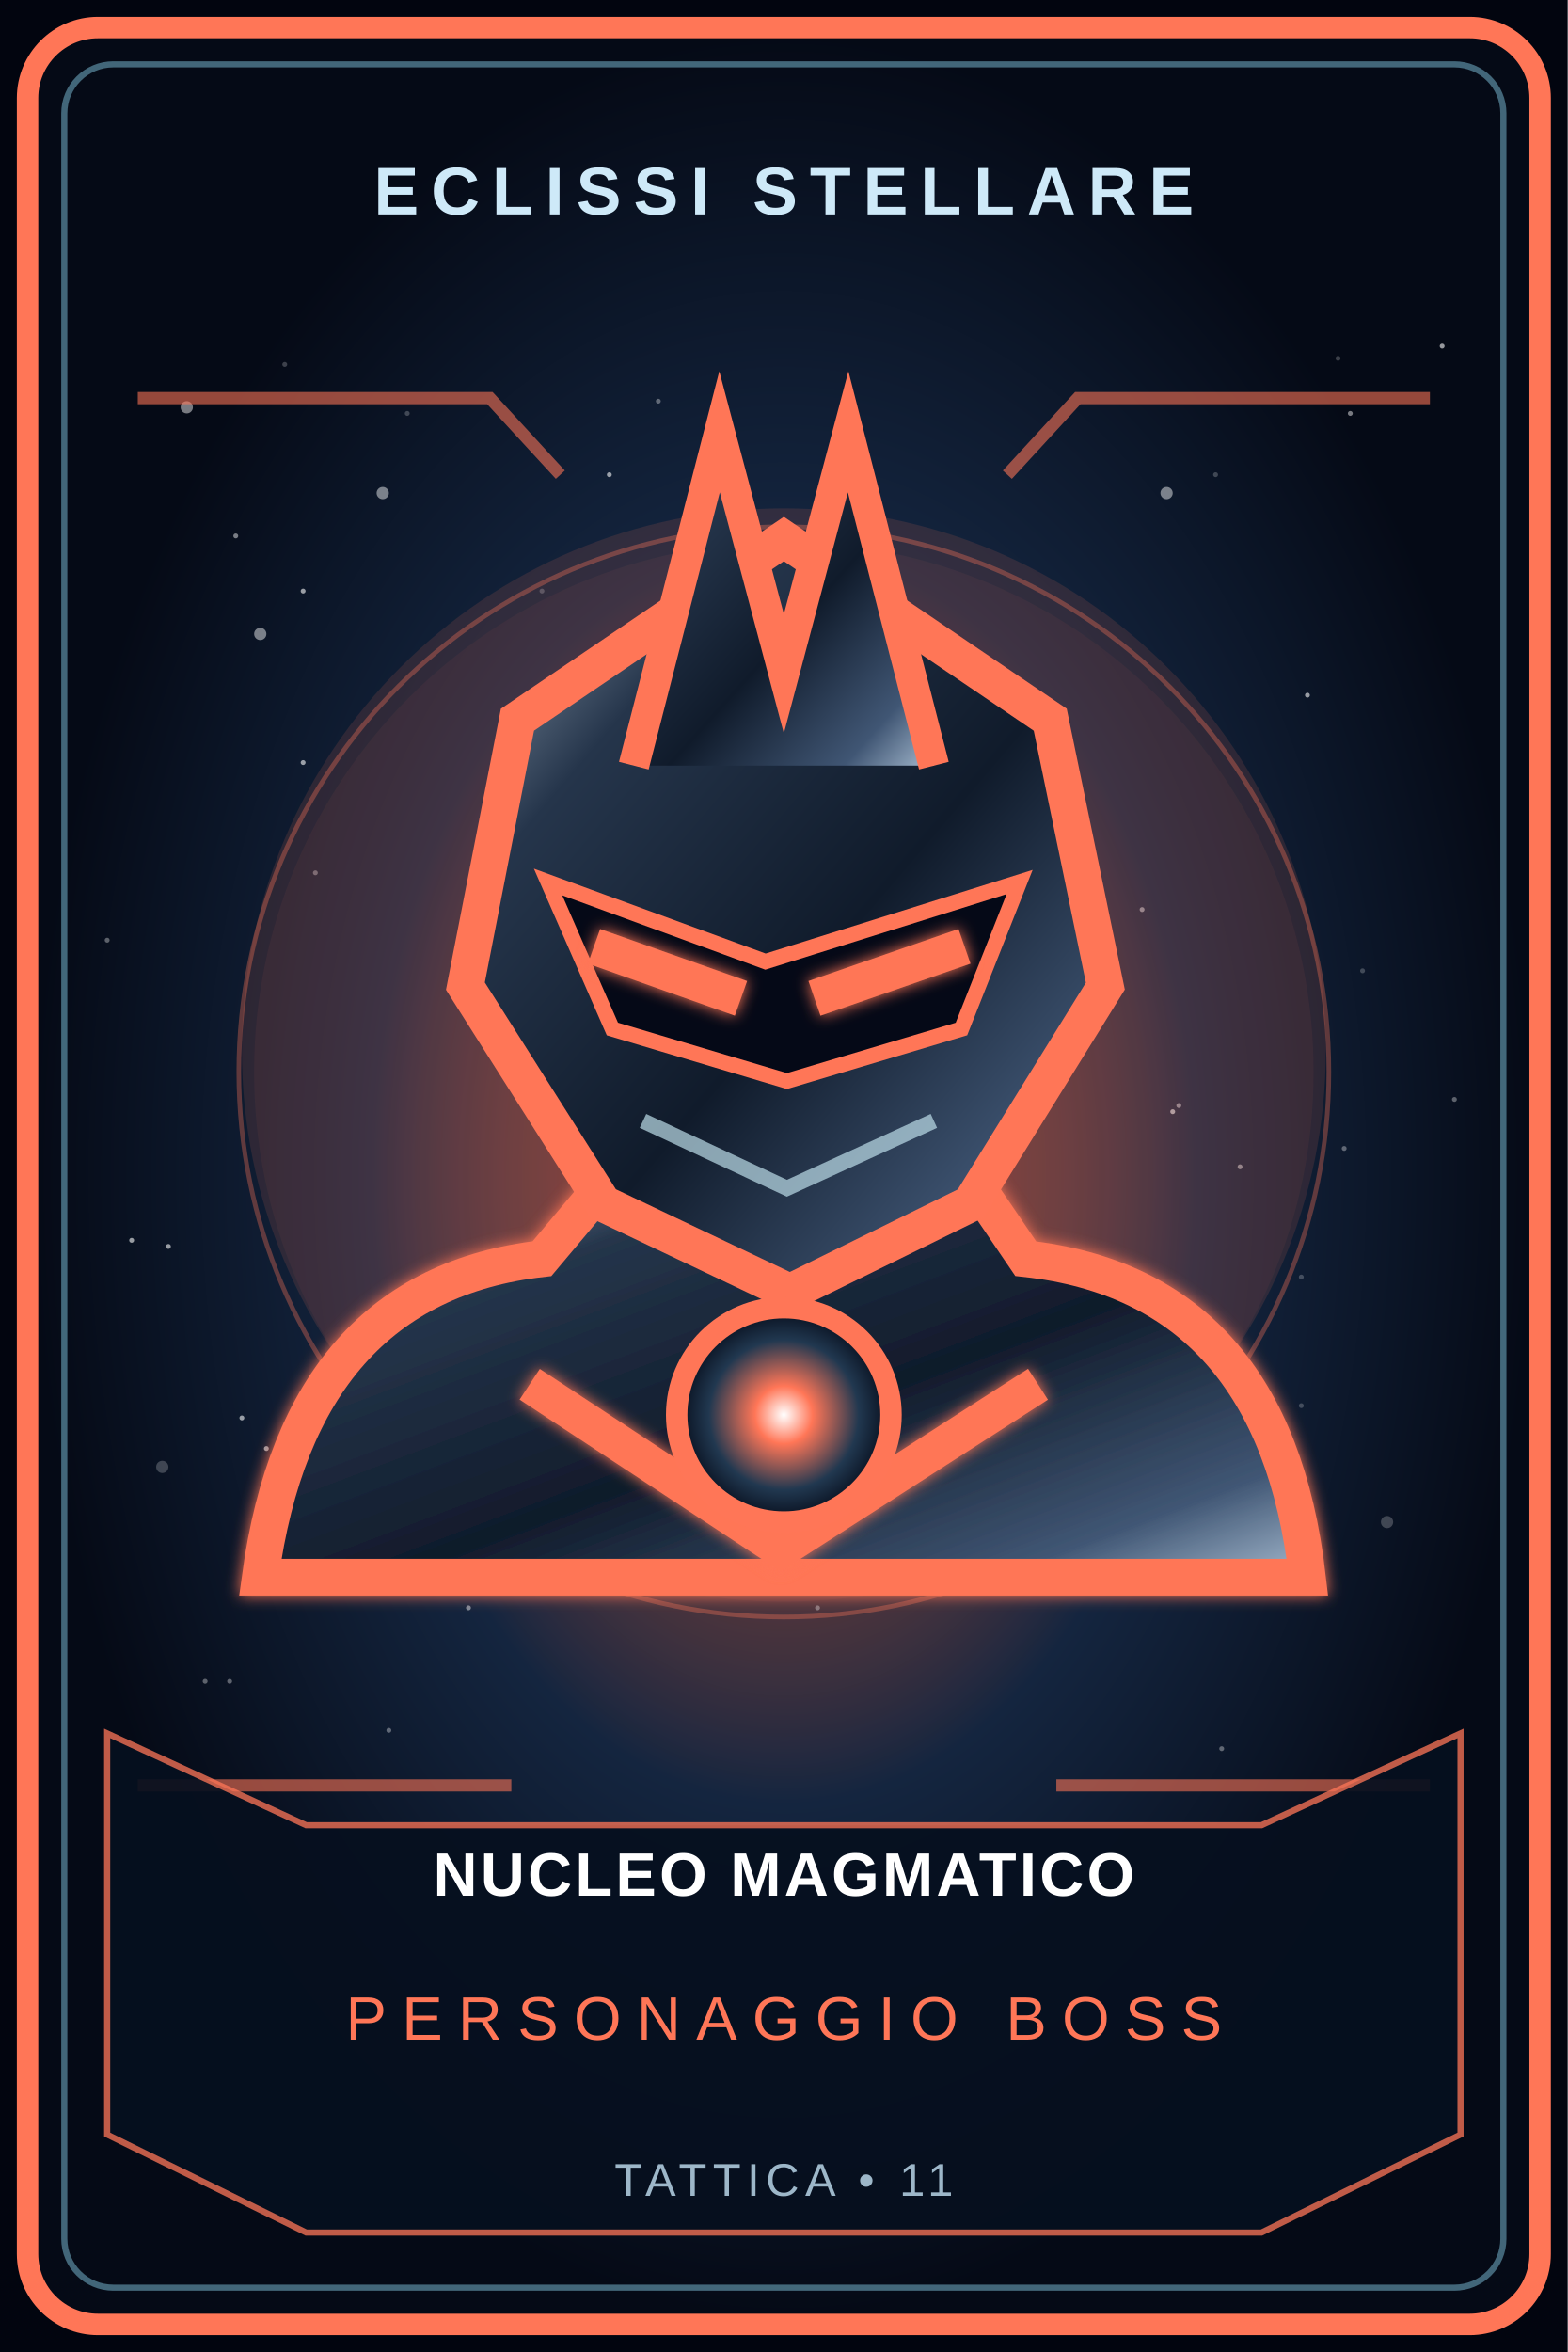
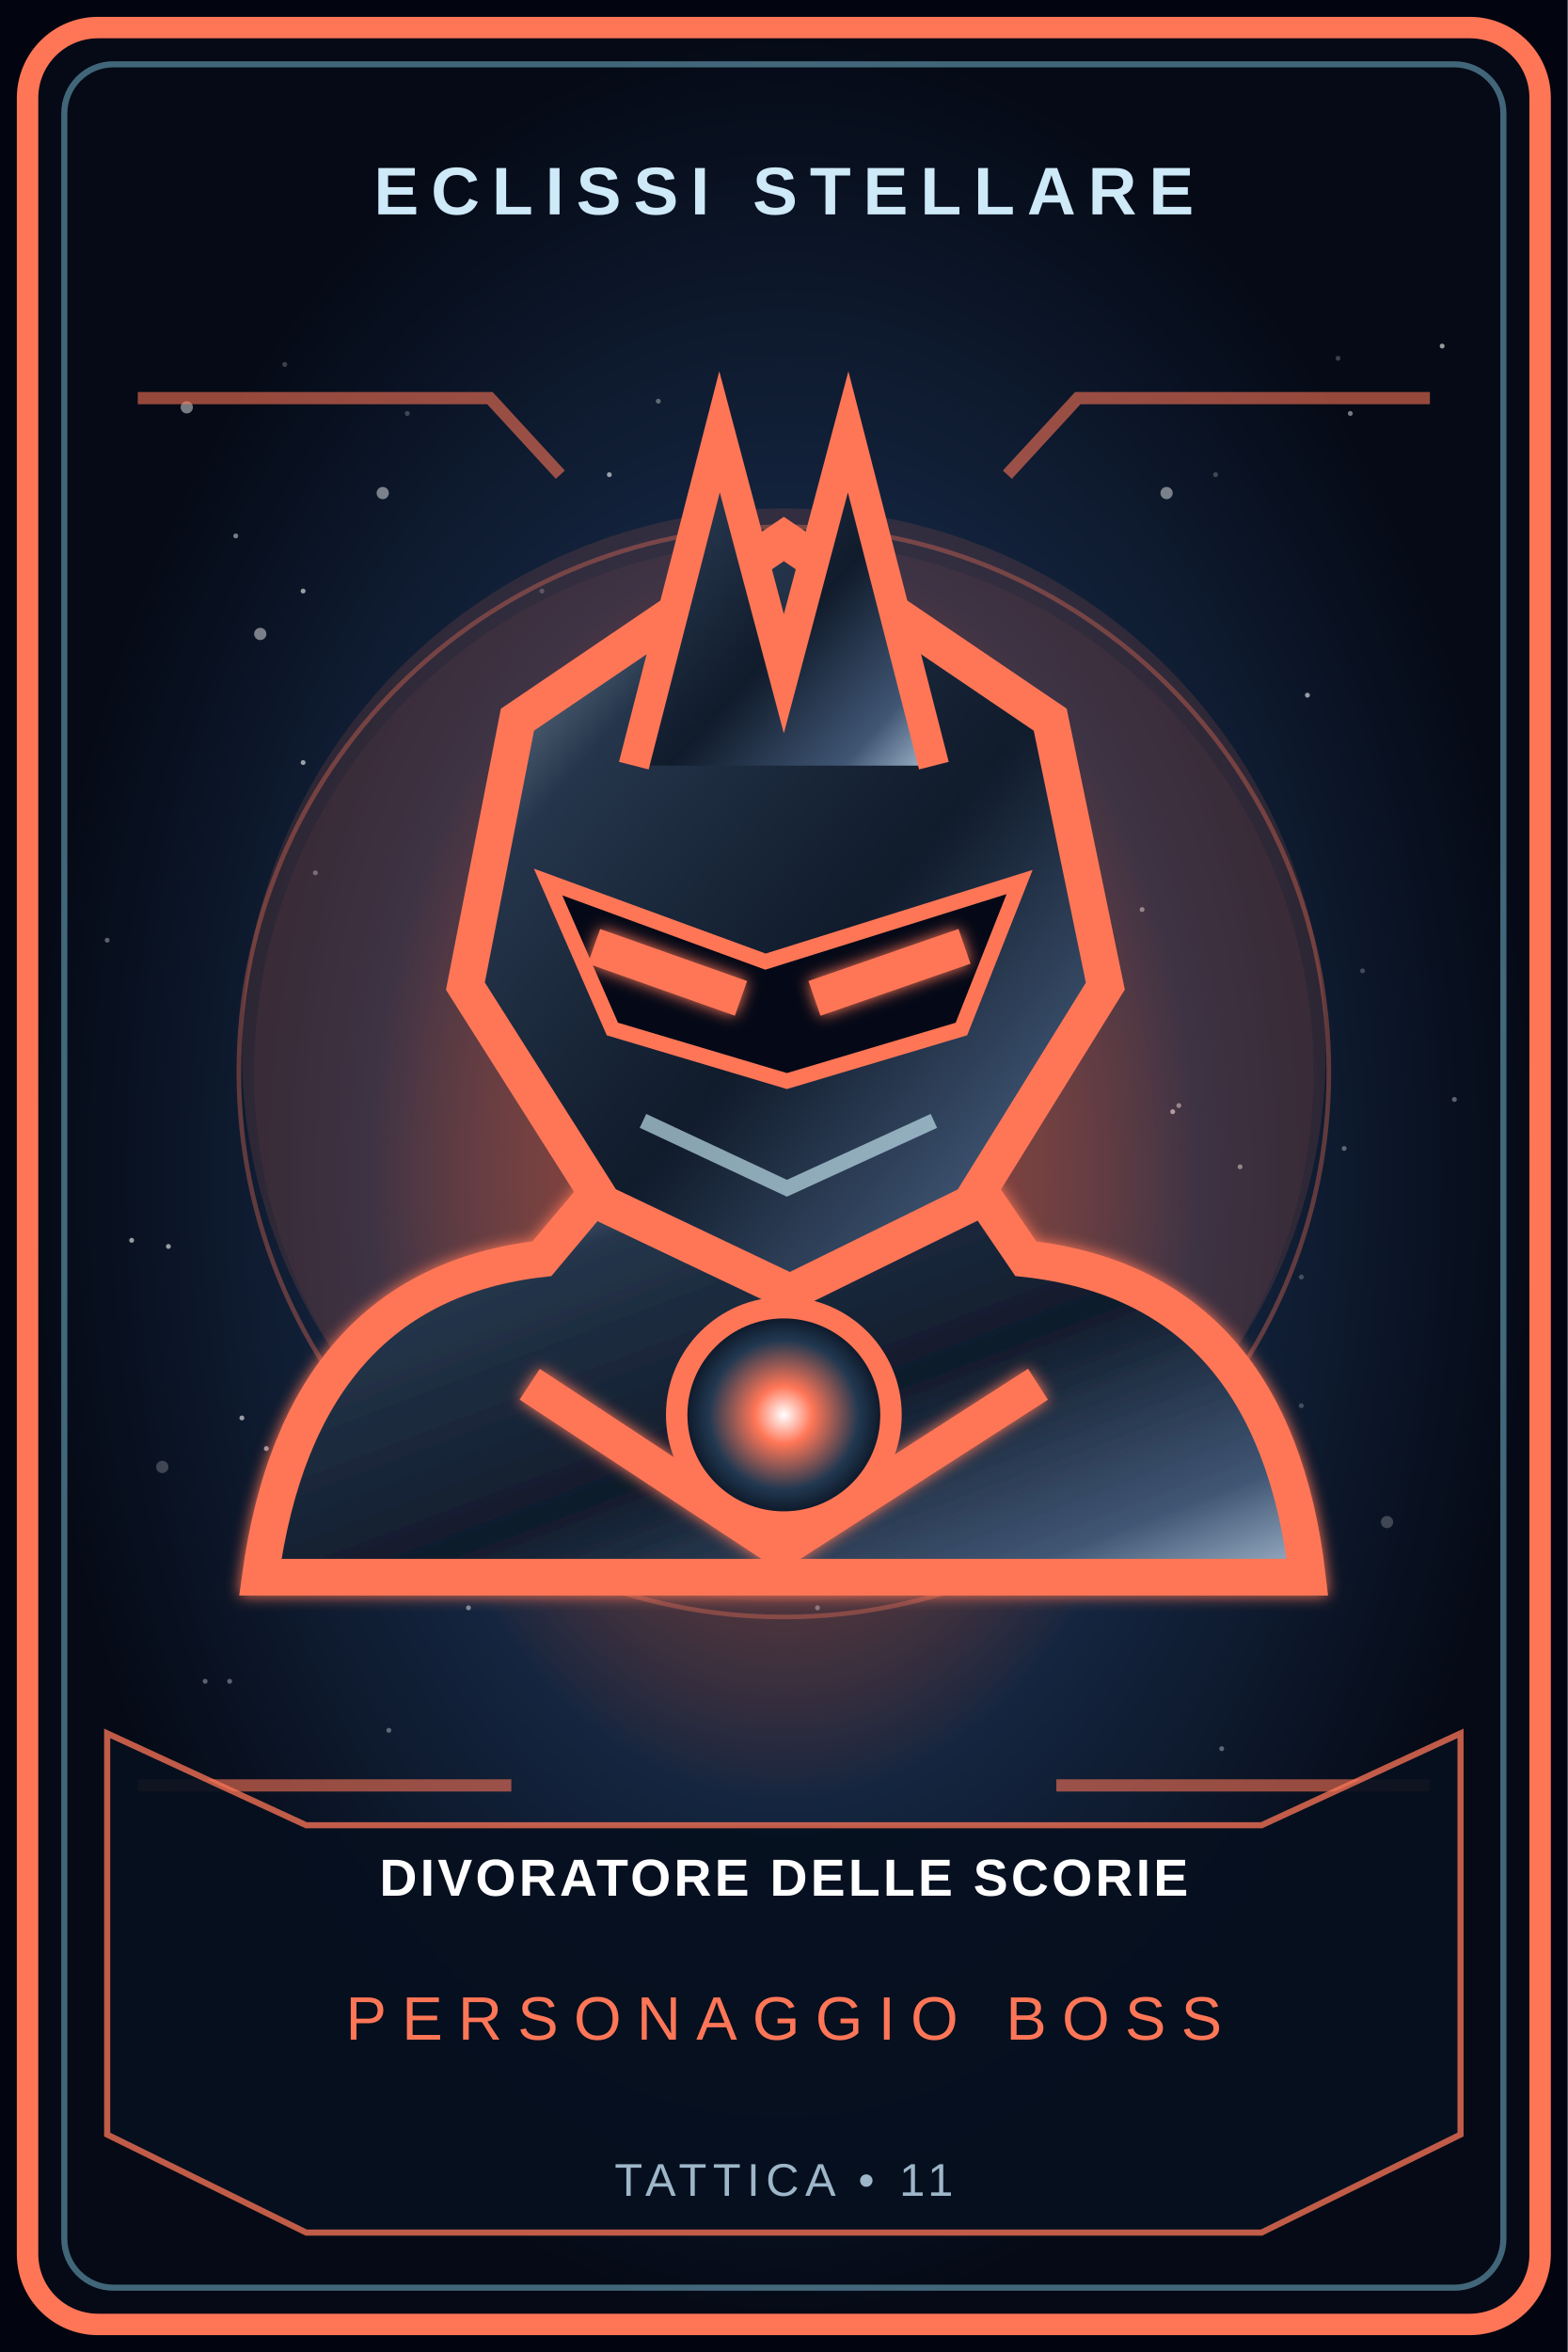
<svg xmlns="http://www.w3.org/2000/svg" width="512" height="768" viewBox="0 0 512 768" role="img" aria-label="Divoratore delle Scorie">
  <defs>
    <radialGradient id="bg">
      <stop offset="0" stop-color="#ff7657" stop-opacity=".42" />
      <stop offset=".55" stop-color="#14253f" />
      <stop offset="1" stop-color="#050a16" />
    </radialGradient>
    <linearGradient id="metal" x1="0" x2="1" y1="0" y2="1">
      <stop stop-color="#a3b4c4" />
      <stop offset=".24" stop-color="#25354b" />
      <stop offset=".56" stop-color="#101b2b" />
      <stop offset=".85" stop-color="#405674" />
      <stop offset="1" stop-color="#a4b9ce" />
    </linearGradient>
    <radialGradient id="core">
      <stop stop-color="#ffffff" />
      <stop offset=".27" stop-color="#ff7657" />
      <stop offset=".7" stop-color="#213850" />
      <stop offset="1" stop-color="#060c1a" />
    </radialGradient>
    <filter id="glow" x="-80%" y="-80%" width="260%" height="260%">
      <feGaussianBlur stdDeviation="2.5" result="g" />
      <feMerge>
        <feMergeNode in="g" />
        <feMergeNode in="SourceGraphic" />
      </feMerge>
    </filter>
  </defs>
  <rect width="512" height="768" fill="#02050f" />
  <rect x="9" y="9" width="494" height="750" rx="23" fill="url(#bg)" stroke="#ff7657" stroke-width="7" />
  <rect x="21" y="21" width="470" height="726" rx="16" fill="none" stroke="#8cd7f2" stroke-opacity=".45" stroke-width="2" />
  <circle cx="85" cy="513" r="2" fill="#fff" opacity="0.22" />
  <circle cx="475" cy="359" r="0.8" fill="#fff" opacity="0.34" />
  <circle cx="405" cy="381" r="0.8" fill="#fff" opacity="0.46" />
  <circle cx="43" cy="405" r="0.8" fill="#fff" opacity="0.58" />
  <circle cx="445" cy="317" r="0.8" fill="#fff" opacity="0.22" />
  <circle cx="127" cy="565" r="0.8" fill="#fff" opacity="0.34" />
  <circle cx="381" cy="161" r="2" fill="#fff" opacity="0.46" />
  <circle cx="203" cy="391" r="0.8" fill="#fff" opacity="0.58" />
  <circle cx="93" cy="119" r="0.8" fill="#fff" opacity="0.22" />
  <circle cx="103" cy="285" r="0.8" fill="#fff" opacity="0.34" />
  <circle cx="385" cy="361" r="0.8" fill="#fff" opacity="0.46" />
  <circle cx="311" cy="249" r="0.8" fill="#fff" opacity="0.58" />
  <circle cx="53" cy="479" r="2" fill="#fff" opacity="0.22" />
  <circle cx="35" cy="307" r="0.8" fill="#fff" opacity="0.34" />
  <circle cx="373" cy="297" r="0.8" fill="#fff" opacity="0.46" />
  <circle cx="87" cy="473" r="0.8" fill="#fff" opacity="0.58" />
  <circle cx="105" cy="481" r="0.8" fill="#fff" opacity="0.22" />
  <circle cx="67" cy="549" r="0.8" fill="#fff" opacity="0.34" />
  <circle cx="61" cy="133" r="2" fill="#fff" opacity="0.46" />
  <circle cx="99" cy="193" r="0.8" fill="#fff" opacity="0.58" />
  <circle cx="397" cy="155" r="0.8" fill="#fff" opacity="0.22" />
  <circle cx="179" cy="287" r="0.8" fill="#fff" opacity="0.34" />
  <circle cx="293" cy="227" r="0.8" fill="#fff" opacity="0.46" />
  <circle cx="471" cy="113" r="0.8" fill="#fff" opacity="0.58" />
  <circle cx="453" cy="497" r="2" fill="#fff" opacity="0.22" />
  <circle cx="267" cy="525" r="0.8" fill="#fff" opacity="0.34" />
  <circle cx="153" cy="525" r="0.8" fill="#fff" opacity="0.46" />
  <circle cx="287" cy="445" r="0.8" fill="#fff" opacity="0.58" />
  <circle cx="177" cy="193" r="0.8" fill="#fff" opacity="0.22" />
  <circle cx="171" cy="349" r="0.8" fill="#fff" opacity="0.34" />
  <circle cx="85" cy="207" r="2" fill="#fff" opacity="0.46" />
  <circle cx="427" cy="227" r="0.8" fill="#fff" opacity="0.58" />
  <circle cx="425" cy="417" r="0.8" fill="#fff" opacity="0.22" />
  <circle cx="195" cy="459" r="0.8" fill="#fff" opacity="0.34" />
  <circle cx="441" cy="135" r="0.8" fill="#fff" opacity="0.46" />
  <circle cx="55" cy="407" r="0.8" fill="#fff" opacity="0.58" />
  <circle cx="181" cy="435" r="2" fill="#fff" opacity="0.22" />
  <circle cx="75" cy="549" r="0.8" fill="#fff" opacity="0.34" />
  <circle cx="245" cy="281" r="0.8" fill="#fff" opacity="0.46" />
  <circle cx="99" cy="249" r="0.8" fill="#fff" opacity="0.58" />
  <circle cx="133" cy="135" r="0.8" fill="#fff" opacity="0.22" />
  <circle cx="399" cy="571" r="0.8" fill="#fff" opacity="0.34" />
  <circle cx="125" cy="161" r="2" fill="#fff" opacity="0.46" />
  <circle cx="383" cy="363" r="0.8" fill="#fff" opacity="0.58" />
  <circle cx="425" cy="459" r="0.8" fill="#fff" opacity="0.22" />
  <circle cx="439" cy="375" r="0.8" fill="#fff" opacity="0.34" />
  <circle cx="273" cy="279" r="0.8" fill="#fff" opacity="0.46" />
  <circle cx="199" cy="155" r="0.8" fill="#fff" opacity="0.58" />
  <circle cx="405" cy="471" r="2" fill="#fff" opacity="0.22" />
  <circle cx="215" cy="225" r="0.8" fill="#fff" opacity="0.34" />
  <circle cx="77" cy="175" r="0.8" fill="#fff" opacity="0.46" />
  <circle cx="79" cy="463" r="0.8" fill="#fff" opacity="0.58" />
  <circle cx="437" cy="117" r="0.8" fill="#fff" opacity="0.22" />
  <circle cx="215" cy="131" r="0.8" fill="#fff" opacity="0.34" />
  <circle cx="256" cy="350" r="173" fill="#ff7657" opacity=".055" />
  <circle cx="256" cy="350" r="178" stroke="#ff7657" stroke-width="1.5" opacity=".34" fill="none" />
  <path d="M45 130L160 130L183 155M467 130L352 130L329 155M45 583L167 583M467 583L345 583" fill="none" stroke="#ff7657" stroke-width="4" opacity=".58" />
  <g>
    <circle cx="256" cy="343" r="177" fill="#ff7657" opacity=".13" />
    <path d="M85 515Q98 420 177 411L198 386L318 386L335 411Q416 420 427 515Z" fill="url(#metal)" stroke="#ff7657" stroke-width="12" filter="url(#glow)" />
    <path d="M169 235L256 176L343 235L361 322L317 393L258 422L197 393L152 322Z" fill="url(#metal)" stroke="#ff7657" stroke-width="12" />
    <path d="M207 250L235 141L256 220L277 141L305 250" fill="url(#metal)" stroke="#ff7657" stroke-width="10" />
    <path d="M179 288L250 314L333 288L314 336L257 353L200 336Z" fill="#050917" stroke="#ff7657" stroke-width="5" />
    <path d="M194 309L242 326M315 309L266 326" stroke="#ff7657" stroke-width="12" filter="url(#glow)" />
    <path d="M210 366L257 388L305 366" fill="none" stroke="#bddde9" stroke-opacity=".7" stroke-width="5" />
    <path d="M173 452L255 506L339 452" fill="none" stroke="#ff7657" stroke-width="12" filter="url(#glow)" />
    <circle cx="256" cy="462" r="35" fill="url(#core)" stroke="#ff7657" stroke-width="7" />
  </g>
  <path d="M35 566L100 596H412L477 566L477 697L412 729H100L35 697Z" fill="#06101fec" stroke="#ff7657" stroke-opacity=".75" stroke-width="2" />
  <text x="256" y="70" text-anchor="middle" font-family="Arial,sans-serif" font-weight="bold" font-size="22" fill="#cee9f8" letter-spacing="4">ECLISSI STELLARE</text>
-   <text x="256" y="619" text-anchor="middle" font-family="Arial,sans-serif" font-weight="bold" font-size="20" fill="#ffffff" letter-spacing="1">NUCLEO MAGMATICO</text>
+   <text x="256" y="619" text-anchor="middle" font-family="Arial,sans-serif" font-weight="bold" font-size="17" fill="#ffffff" letter-spacing="1">DIVORATORE DELLE SCORIE</text>
  <text x="256" y="666" text-anchor="middle" font-family="Arial,sans-serif" font-size="20" fill="#ff7657" letter-spacing="5">PERSONAGGIO BOSS</text>
  <text x="256" y="717" text-anchor="middle" font-family="Arial,sans-serif" font-size="15" fill="#9db7c9" letter-spacing="2">TATTICA  •  11</text>
</svg>
